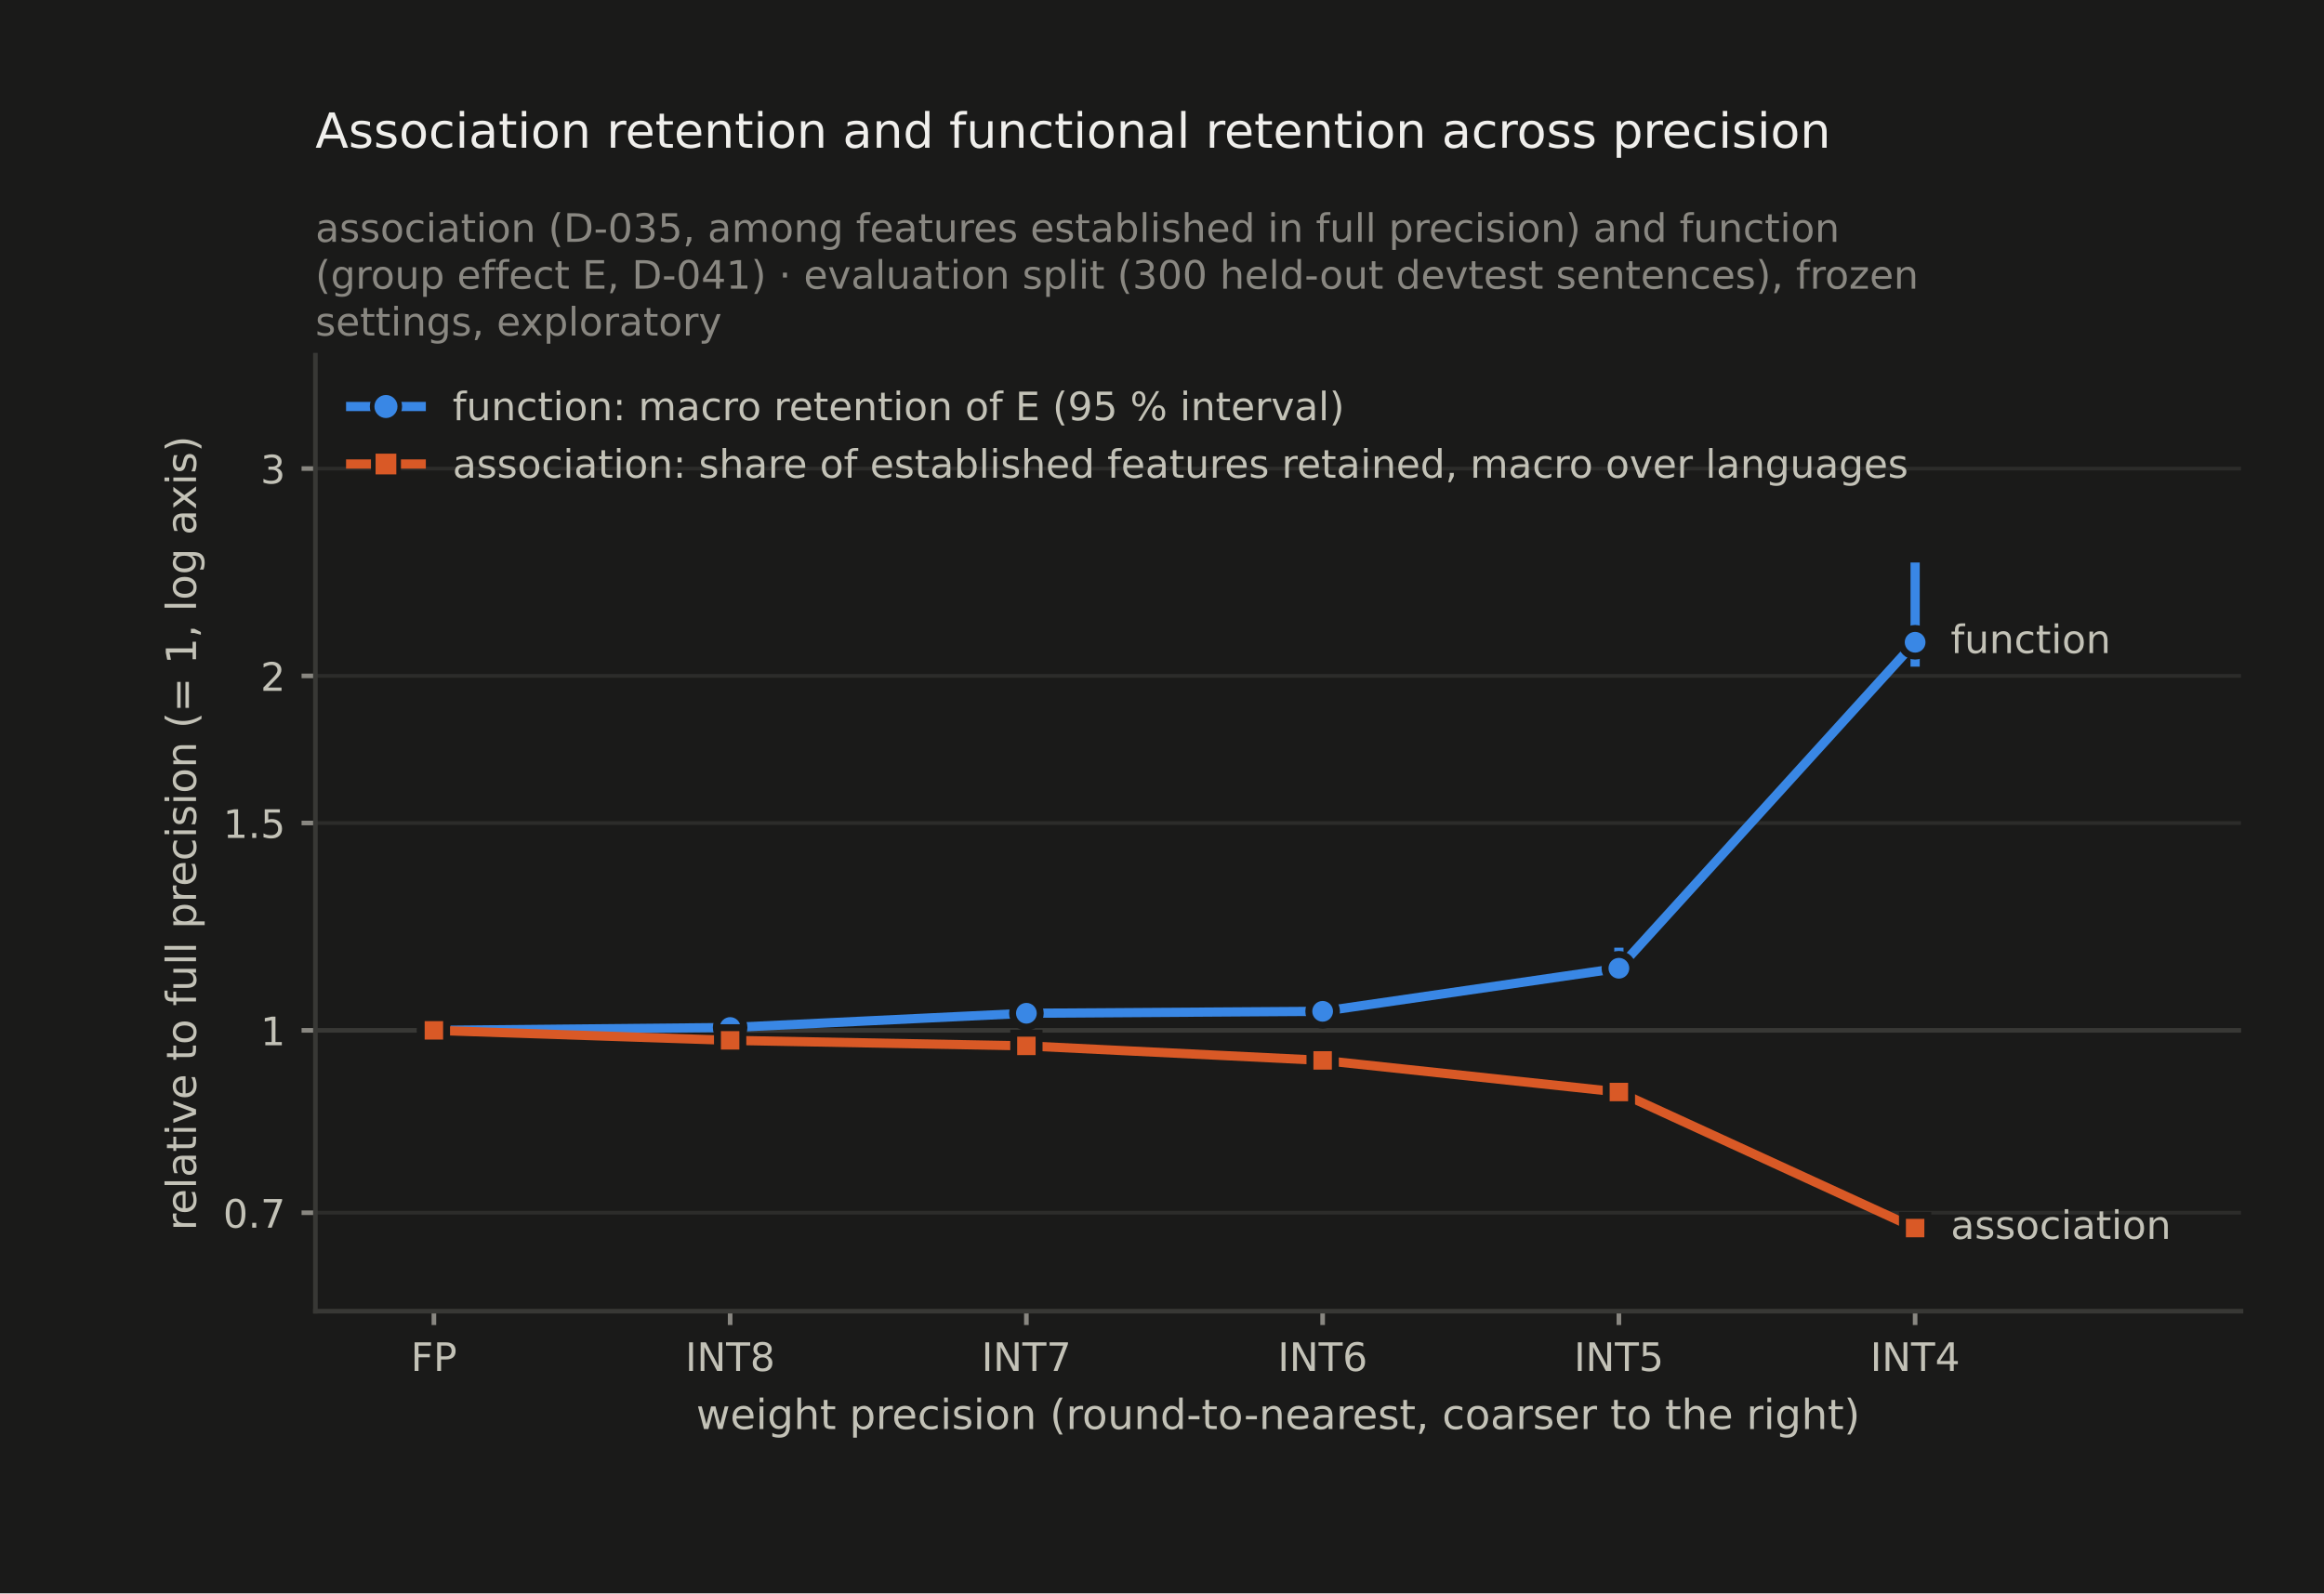
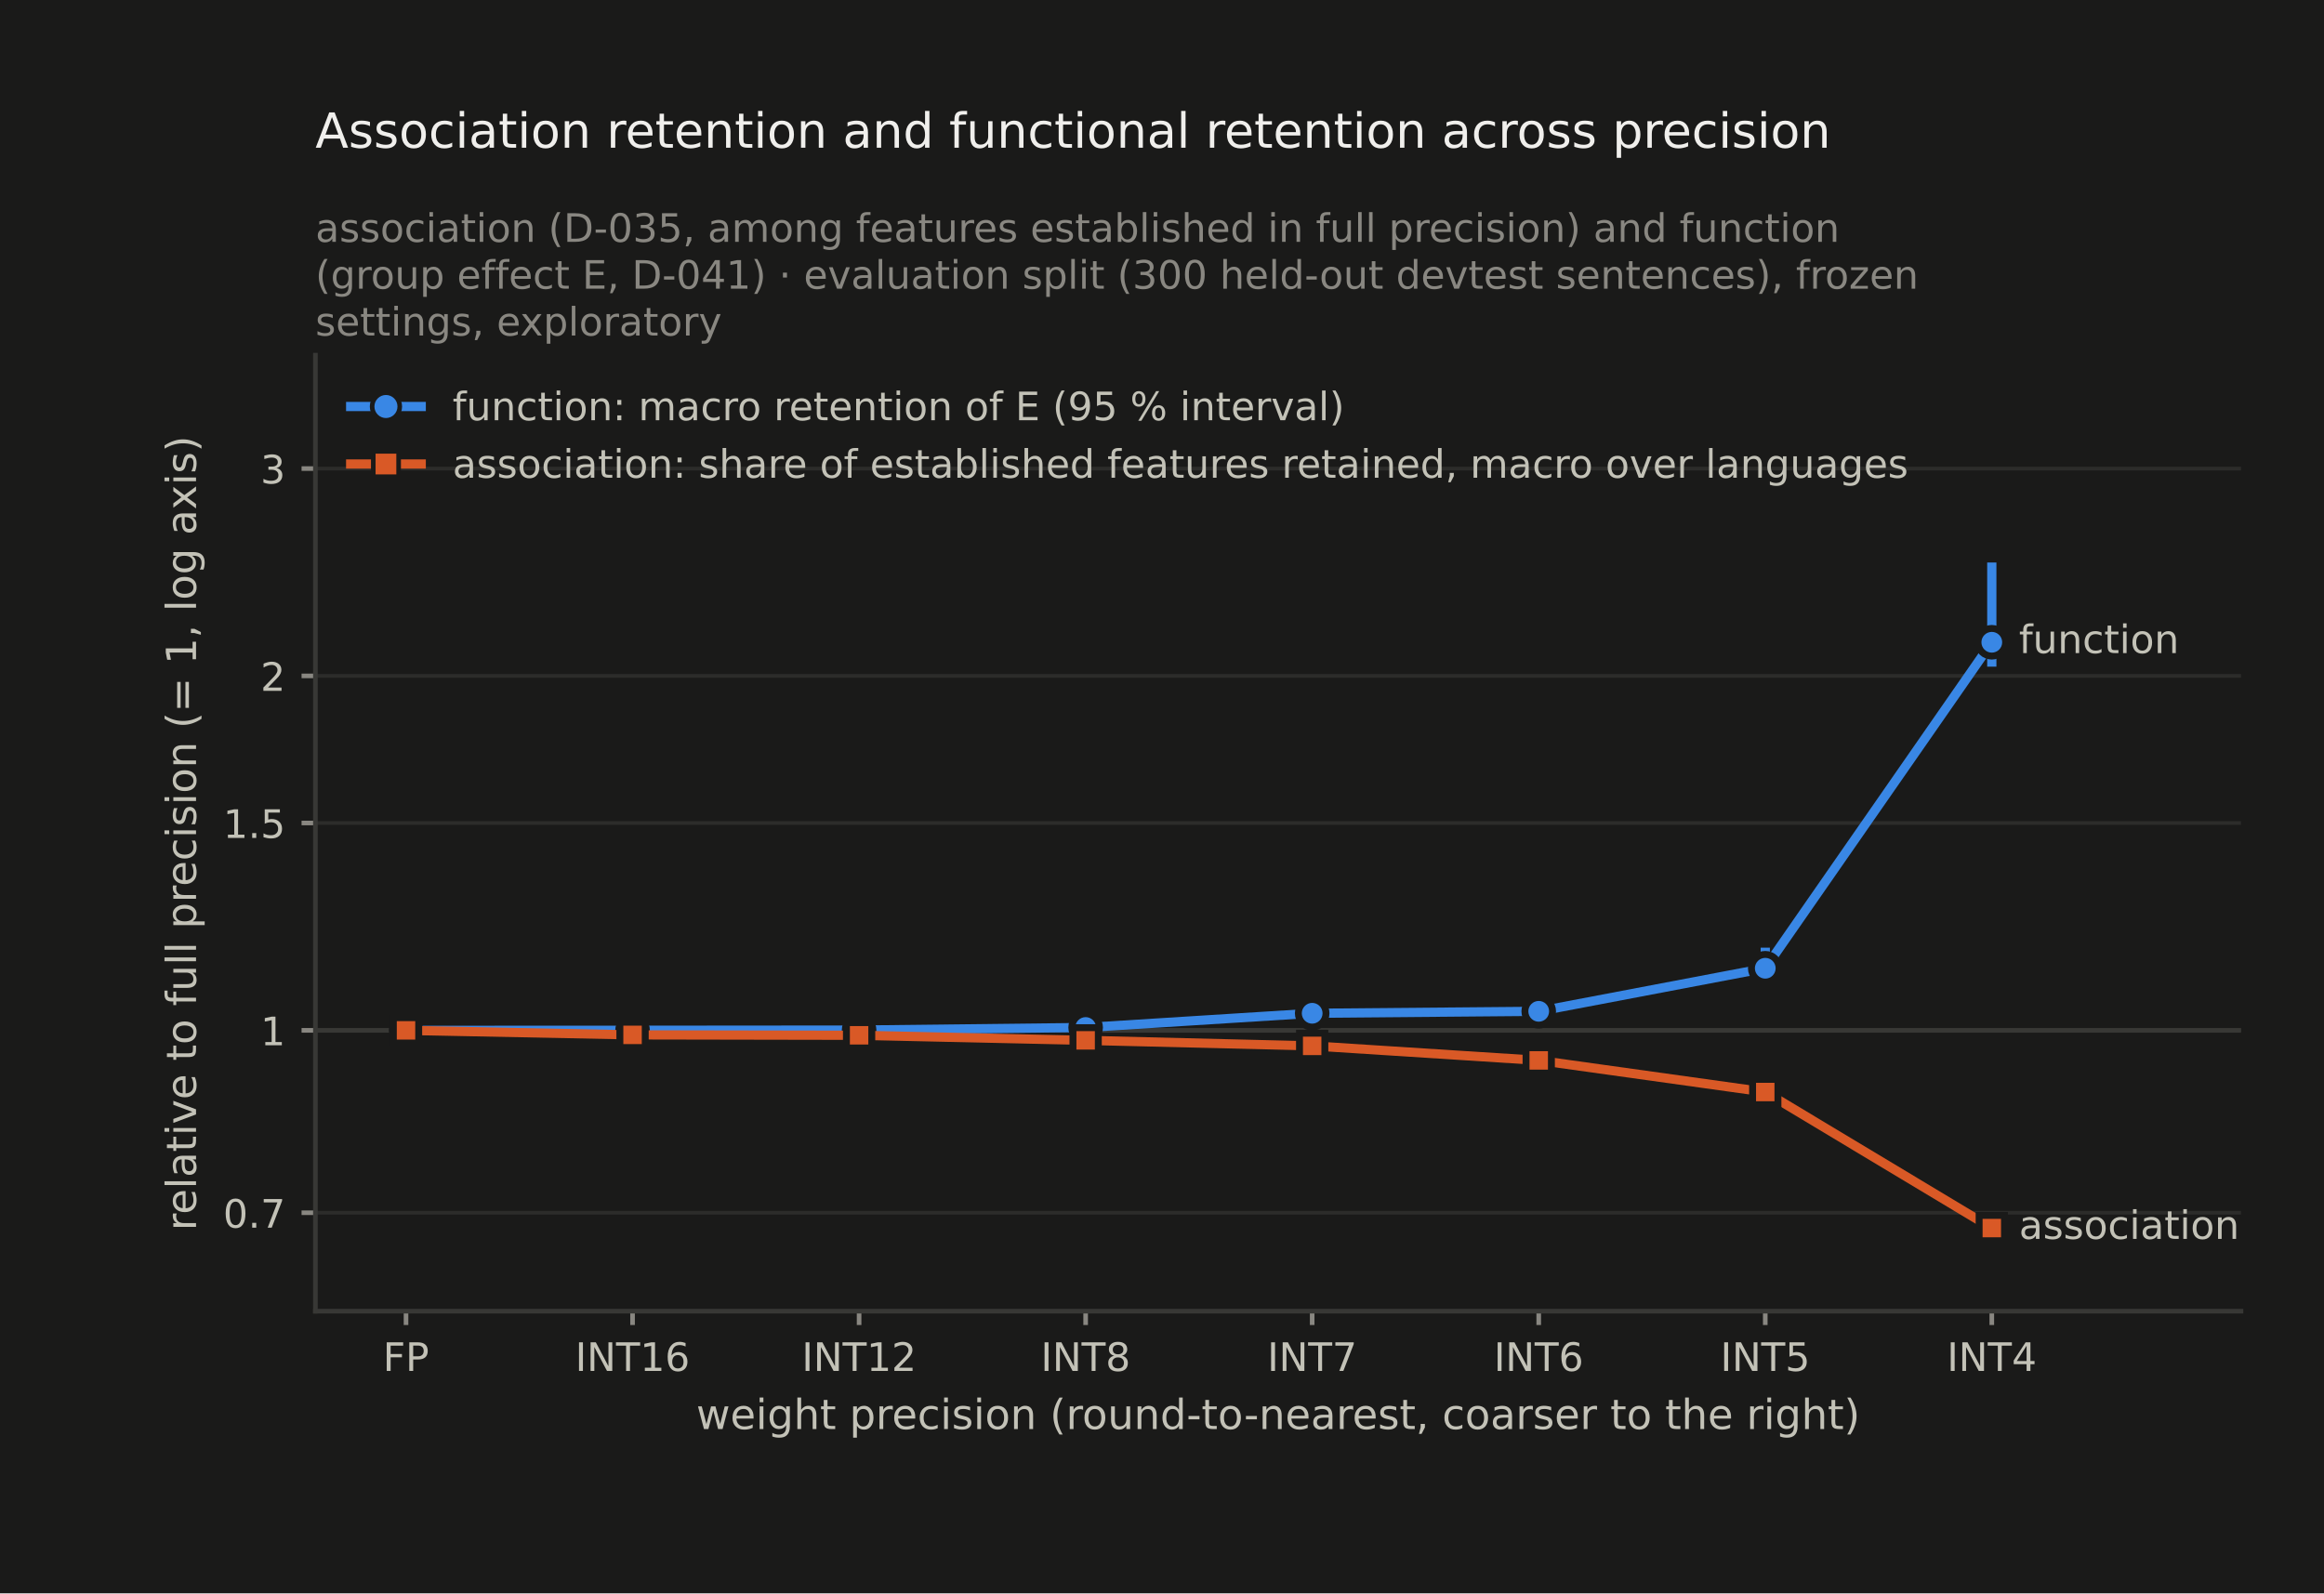
<svg xmlns="http://www.w3.org/2000/svg" xmlns:xlink="http://www.w3.org/1999/xlink" width="504pt" height="345.6pt" viewBox="0 0 504 345.6" version="1.1">
  <defs>
    <style type="text/css">*{stroke-linejoin: round; stroke-linecap: butt}</style>
  </defs>
  <g id="figure_1">
    <g id="patch_1">
      <path d="M 0 345.6  L 504 345.6  L 504 0  L 0 0  z " style="fill: #1a1a19" />
    </g>
    <g id="axes_1">
      <g id="patch_2">
        <path d="M 68.4 284.4  L 486 284.4  L 486 77.04  L 68.4 77.04  z " style="fill: #1a1a19" />
      </g>
      <g id="matplotlib.axis_1">
        <g id="xtick_1">
          <g id="line2d_1">
            <defs>
              <path id="m6f4d0545f2" d="M 0 0  L 0 3  " style="stroke: #898781" />
            </defs>
            <g>
-               <use xlink:href="#m6f4d0545f2" x="94.098" y="284.4" style="fill: #898781; stroke: #898781" />
+               <use xlink:href="#m6f4d0545f2" x="88.052" y="284.4" style="fill: #898781; stroke: #898781" />
            </g>
          </g>
          <g id="text_1">
-             <text style="font-size: 8.5px; font-family: 'DejaVu Sans', 'Bitstream Vera Sans', 'Computer Modern Sans Serif', 'Lucida Grande', 'Verdana', 'Geneva', 'Lucid', 'Arial', 'Helvetica', 'Avant Garde', sans-serif; text-anchor: middle; fill: #c3c2b7" x="94.098" y="297.359" transform="rotate(-0 94.09846 297.3587)">FP</text>
+             <text style="font-size: 8.5px; font-family: 'DejaVu Sans', 'Bitstream Vera Sans', 'Computer Modern Sans Serif', 'Lucida Grande', 'Verdana', 'Geneva', 'Lucid', 'Arial', 'Helvetica', 'Avant Garde', sans-serif; text-anchor: middle; fill: #c3c2b7" x="88.052" y="297.359" transform="rotate(-0 88.05177 297.3587)">FP</text>
          </g>
        </g>
        <g id="xtick_2">
          <g id="line2d_2">
            <g>
-               <use xlink:href="#m6f4d0545f2" x="158.345" y="284.4" style="fill: #898781; stroke: #898781" />
+               <use xlink:href="#m6f4d0545f2" x="137.181" y="284.4" style="fill: #898781; stroke: #898781" />
            </g>
          </g>
          <g id="text_2">
-             <text style="font-size: 8.5px; font-family: 'DejaVu Sans', 'Bitstream Vera Sans', 'Computer Modern Sans Serif', 'Lucida Grande', 'Verdana', 'Geneva', 'Lucid', 'Arial', 'Helvetica', 'Avant Garde', sans-serif; text-anchor: middle; fill: #c3c2b7" x="158.345" y="297.359" transform="rotate(-0 158.3446 297.3587)">INT8</text>
+             <text style="font-size: 8.5px; font-family: 'DejaVu Sans', 'Bitstream Vera Sans', 'Computer Modern Sans Serif', 'Lucida Grande', 'Verdana', 'Geneva', 'Lucid', 'Arial', 'Helvetica', 'Avant Garde', sans-serif; text-anchor: middle; fill: #c3c2b7" x="137.181" y="297.359" transform="rotate(-0 137.1812 297.3587)">INT16</text>
          </g>
        </g>
        <g id="xtick_3">
          <g id="line2d_3">
            <g>
-               <use xlink:href="#m6f4d0545f2" x="222.591" y="284.4" style="fill: #898781; stroke: #898781" />
+               <use xlink:href="#m6f4d0545f2" x="186.311" y="284.4" style="fill: #898781; stroke: #898781" />
            </g>
          </g>
          <g id="text_3">
-             <text style="font-size: 8.5px; font-family: 'DejaVu Sans', 'Bitstream Vera Sans', 'Computer Modern Sans Serif', 'Lucida Grande', 'Verdana', 'Geneva', 'Lucid', 'Arial', 'Helvetica', 'Avant Garde', sans-serif; text-anchor: middle; fill: #c3c2b7" x="222.591" y="297.359" transform="rotate(-0 222.5908 297.3587)">INT7</text>
+             <text style="font-size: 8.5px; font-family: 'DejaVu Sans', 'Bitstream Vera Sans', 'Computer Modern Sans Serif', 'Lucida Grande', 'Verdana', 'Geneva', 'Lucid', 'Arial', 'Helvetica', 'Avant Garde', sans-serif; text-anchor: middle; fill: #c3c2b7" x="186.311" y="297.359" transform="rotate(-0 186.3106 297.3587)">INT12</text>
          </g>
        </g>
        <g id="xtick_4">
          <g id="line2d_4">
            <g>
-               <use xlink:href="#m6f4d0545f2" x="286.837" y="284.4" style="fill: #898781; stroke: #898781" />
+               <use xlink:href="#m6f4d0545f2" x="235.44" y="284.4" style="fill: #898781; stroke: #898781" />
            </g>
          </g>
          <g id="text_4">
-             <text style="font-size: 8.5px; font-family: 'DejaVu Sans', 'Bitstream Vera Sans', 'Computer Modern Sans Serif', 'Lucida Grande', 'Verdana', 'Geneva', 'Lucid', 'Arial', 'Helvetica', 'Avant Garde', sans-serif; text-anchor: middle; fill: #c3c2b7" x="286.837" y="297.359" transform="rotate(-0 286.8369 297.3587)">INT6</text>
+             <text style="font-size: 8.5px; font-family: 'DejaVu Sans', 'Bitstream Vera Sans', 'Computer Modern Sans Serif', 'Lucida Grande', 'Verdana', 'Geneva', 'Lucid', 'Arial', 'Helvetica', 'Avant Garde', sans-serif; text-anchor: middle; fill: #c3c2b7" x="235.44" y="297.359" transform="rotate(-0 235.44 297.3587)">INT8</text>
          </g>
        </g>
        <g id="xtick_5">
          <g id="line2d_5">
            <g>
-               <use xlink:href="#m6f4d0545f2" x="351.083" y="284.4" style="fill: #898781; stroke: #898781" />
+               <use xlink:href="#m6f4d0545f2" x="284.569" y="284.4" style="fill: #898781; stroke: #898781" />
            </g>
          </g>
          <g id="text_5">
-             <text style="font-size: 8.5px; font-family: 'DejaVu Sans', 'Bitstream Vera Sans', 'Computer Modern Sans Serif', 'Lucida Grande', 'Verdana', 'Geneva', 'Lucid', 'Arial', 'Helvetica', 'Avant Garde', sans-serif; text-anchor: middle; fill: #c3c2b7" x="351.083" y="297.359" transform="rotate(-0 351.0831 297.3587)">INT5</text>
+             <text style="font-size: 8.5px; font-family: 'DejaVu Sans', 'Bitstream Vera Sans', 'Computer Modern Sans Serif', 'Lucida Grande', 'Verdana', 'Geneva', 'Lucid', 'Arial', 'Helvetica', 'Avant Garde', sans-serif; text-anchor: middle; fill: #c3c2b7" x="284.569" y="297.359" transform="rotate(-0 284.5694 297.3587)">INT7</text>
          </g>
        </g>
        <g id="xtick_6">
          <g id="line2d_6">
            <g>
-               <use xlink:href="#m6f4d0545f2" x="415.329" y="284.4" style="fill: #898781; stroke: #898781" />
+               <use xlink:href="#m6f4d0545f2" x="333.699" y="284.4" style="fill: #898781; stroke: #898781" />
            </g>
          </g>
          <g id="text_6">
-             <text style="font-size: 8.5px; font-family: 'DejaVu Sans', 'Bitstream Vera Sans', 'Computer Modern Sans Serif', 'Lucida Grande', 'Verdana', 'Geneva', 'Lucid', 'Arial', 'Helvetica', 'Avant Garde', sans-serif; text-anchor: middle; fill: #c3c2b7" x="415.329" y="297.359" transform="rotate(-0 415.3292 297.3587)">INT4</text>
-           </g>
-         </g>
-         <g id="text_7">
+             <text style="font-size: 8.5px; font-family: 'DejaVu Sans', 'Bitstream Vera Sans', 'Computer Modern Sans Serif', 'Lucida Grande', 'Verdana', 'Geneva', 'Lucid', 'Arial', 'Helvetica', 'Avant Garde', sans-serif; text-anchor: middle; fill: #c3c2b7" x="333.699" y="297.359" transform="rotate(-0 333.6988 297.3587)">INT6</text>
+           </g>
+         </g>
+         <g id="xtick_7">
+           <g id="line2d_7">
+             <g>
+               <use xlink:href="#m6f4d0545f2" x="382.828" y="284.4" style="fill: #898781; stroke: #898781" />
+             </g>
+           </g>
+           <g id="text_7">
+             <text style="font-size: 8.5px; font-family: 'DejaVu Sans', 'Bitstream Vera Sans', 'Computer Modern Sans Serif', 'Lucida Grande', 'Verdana', 'Geneva', 'Lucid', 'Arial', 'Helvetica', 'Avant Garde', sans-serif; text-anchor: middle; fill: #c3c2b7" x="382.828" y="297.359" transform="rotate(-0 382.8282 297.3587)">INT5</text>
+           </g>
+         </g>
+         <g id="xtick_8">
+           <g id="line2d_8">
+             <g>
+               <use xlink:href="#m6f4d0545f2" x="431.958" y="284.4" style="fill: #898781; stroke: #898781" />
+             </g>
+           </g>
+           <g id="text_8">
+             <text style="font-size: 8.5px; font-family: 'DejaVu Sans', 'Bitstream Vera Sans', 'Computer Modern Sans Serif', 'Lucida Grande', 'Verdana', 'Geneva', 'Lucid', 'Arial', 'Helvetica', 'Avant Garde', sans-serif; text-anchor: middle; fill: #c3c2b7" x="431.958" y="297.359" transform="rotate(-0 431.9576 297.3587)">INT4</text>
+           </g>
+         </g>
+         <g id="text_9">
          <text style="font-size: 9px; font-family: 'DejaVu Sans', 'Bitstream Vera Sans', 'Computer Modern Sans Serif', 'Lucida Grande', 'Verdana', 'Geneva', 'Lucid', 'Arial', 'Helvetica', 'Avant Garde', sans-serif; text-anchor: middle; fill: #c3c2b7" x="277.2" y="309.965" transform="rotate(-0 277.2 309.965)">weight precision (round-to-nearest, coarser to the right)</text>
        </g>
      </g>
      <g id="matplotlib.axis_2">
        <g id="ytick_1">
-           <g id="line2d_7">
+           <g id="line2d_9">
            <path d="M 68.4 263.05  L 486 263.05  " clip-path="url(#p2a421c846e)" style="fill: none; stroke: #2c2c2a; stroke-width: 0.8; stroke-linecap: square" />
          </g>
-           <g id="line2d_8">
+           <g id="line2d_10">
            <defs>
              <path id="m219d30f5a1" d="M 0 0  L -3 0  " style="stroke: #898781" />
            </defs>
            <g>
              <use xlink:href="#m219d30f5a1" x="68.4" y="263.05" style="fill: #898781; stroke: #898781" />
            </g>
          </g>
-           <g id="text_8">
+           <g id="text_10">
            <text style="font-size: 8.5px; font-family: 'DejaVu Sans', 'Bitstream Vera Sans', 'Computer Modern Sans Serif', 'Lucida Grande', 'Verdana', 'Geneva', 'Lucid', 'Arial', 'Helvetica', 'Avant Garde', sans-serif; text-anchor: end; fill: #c3c2b7" x="61.9" y="266.28" transform="rotate(-0 61.9 266.2796)">0.7</text>
          </g>
        </g>
        <g id="ytick_2">
-           <g id="line2d_9">
+           <g id="line2d_11">
            <path d="M 68.4 223.488  L 486 223.488  " clip-path="url(#p2a421c846e)" style="fill: none; stroke: #2c2c2a; stroke-width: 0.8; stroke-linecap: square" />
          </g>
-           <g id="line2d_10">
+           <g id="line2d_12">
            <g>
              <use xlink:href="#m219d30f5a1" x="68.4" y="223.488" style="fill: #898781; stroke: #898781" />
            </g>
          </g>
-           <g id="text_9">
+           <g id="text_11">
            <text style="font-size: 8.5px; font-family: 'DejaVu Sans', 'Bitstream Vera Sans', 'Computer Modern Sans Serif', 'Lucida Grande', 'Verdana', 'Geneva', 'Lucid', 'Arial', 'Helvetica', 'Avant Garde', sans-serif; text-anchor: end; fill: #c3c2b7" x="61.9" y="226.717" transform="rotate(-0 61.9 226.7174)">1</text>
          </g>
        </g>
        <g id="ytick_3">
-           <g id="line2d_11">
+           <g id="line2d_13">
            <path d="M 68.4 178.514  L 486 178.514  " clip-path="url(#p2a421c846e)" style="fill: none; stroke: #2c2c2a; stroke-width: 0.8; stroke-linecap: square" />
          </g>
-           <g id="line2d_12">
+           <g id="line2d_14">
            <g>
              <use xlink:href="#m219d30f5a1" x="68.4" y="178.514" style="fill: #898781; stroke: #898781" />
            </g>
          </g>
-           <g id="text_10">
+           <g id="text_12">
            <text style="font-size: 8.5px; font-family: 'DejaVu Sans', 'Bitstream Vera Sans', 'Computer Modern Sans Serif', 'Lucida Grande', 'Verdana', 'Geneva', 'Lucid', 'Arial', 'Helvetica', 'Avant Garde', sans-serif; text-anchor: end; fill: #c3c2b7" x="61.9" y="181.743" transform="rotate(-0 61.9 181.7434)">1.5</text>
          </g>
        </g>
        <g id="ytick_4">
-           <g id="line2d_13">
+           <g id="line2d_15">
            <path d="M 68.4 146.605  L 486 146.605  " clip-path="url(#p2a421c846e)" style="fill: none; stroke: #2c2c2a; stroke-width: 0.8; stroke-linecap: square" />
          </g>
-           <g id="line2d_14">
+           <g id="line2d_16">
            <g>
              <use xlink:href="#m219d30f5a1" x="68.4" y="146.605" style="fill: #898781; stroke: #898781" />
            </g>
          </g>
-           <g id="text_11">
+           <g id="text_13">
            <text style="font-size: 8.5px; font-family: 'DejaVu Sans', 'Bitstream Vera Sans', 'Computer Modern Sans Serif', 'Lucida Grande', 'Verdana', 'Geneva', 'Lucid', 'Arial', 'Helvetica', 'Avant Garde', sans-serif; text-anchor: end; fill: #c3c2b7" x="61.9" y="149.834" transform="rotate(-0 61.9 149.8338)">2</text>
          </g>
        </g>
        <g id="ytick_5">
-           <g id="line2d_15">
+           <g id="line2d_17">
            <path d="M 68.4 101.631  L 486 101.631  " clip-path="url(#p2a421c846e)" style="fill: none; stroke: #2c2c2a; stroke-width: 0.8; stroke-linecap: square" />
          </g>
-           <g id="line2d_16">
+           <g id="line2d_18">
            <g>
              <use xlink:href="#m219d30f5a1" x="68.4" y="101.631" style="fill: #898781; stroke: #898781" />
            </g>
          </g>
-           <g id="text_12">
+           <g id="text_14">
            <text style="font-size: 8.5px; font-family: 'DejaVu Sans', 'Bitstream Vera Sans', 'Computer Modern Sans Serif', 'Lucida Grande', 'Verdana', 'Geneva', 'Lucid', 'Arial', 'Helvetica', 'Avant Garde', sans-serif; text-anchor: end; fill: #c3c2b7" x="61.9" y="104.86" transform="rotate(-0 61.9 104.8598)">3</text>
          </g>
        </g>
-         <g id="text_13">
+         <g id="text_15">
          <text style="font-size: 9px; font-family: 'DejaVu Sans', 'Bitstream Vera Sans', 'Computer Modern Sans Serif', 'Lucida Grande', 'Verdana', 'Geneva', 'Lucid', 'Arial', 'Helvetica', 'Avant Garde', sans-serif; text-anchor: middle; fill: #c3c2b7" x="42.511" y="180.72" transform="rotate(-90 42.51062 180.72)">relative to full precision (= 1, log axis)</text>
        </g>
      </g>
      <g id="one">
        <path d="M 68.4 223.488  L 486 223.488  " clip-path="url(#p2a421c846e)" style="fill: none; stroke: #383835; stroke-linecap: square" />
      </g>
      <g id="function_interval">
-         <path d="M 94.098 223.488  L 94.098 223.488  " clip-path="url(#p2a421c846e)" style="fill: none; stroke: #3987e5; stroke-width: 2" />
-         <path d="M 158.345 223.632  L 158.345 221.672  " clip-path="url(#p2a421c846e)" style="fill: none; stroke: #3987e5; stroke-width: 2" />
-         <path d="M 222.591 220.773  L 222.591 217.148  " clip-path="url(#p2a421c846e)" style="fill: none; stroke: #3987e5; stroke-width: 2" />
-         <path d="M 286.837 221.197  L 286.837 217.93  " clip-path="url(#p2a421c846e)" style="fill: none; stroke: #3987e5; stroke-width: 2" />
-         <path d="M 351.083 211.978  L 351.083 205.548  " clip-path="url(#p2a421c846e)" style="fill: none; stroke: #3987e5; stroke-width: 2" />
-         <path d="M 415.329 144.604  L 415.329 122.014  " clip-path="url(#p2a421c846e)" style="fill: none; stroke: #3987e5; stroke-width: 2" />
+         <path d="M 88.052 223.488  L 88.052 223.488  " clip-path="url(#p2a421c846e)" style="fill: none; stroke: #3987e5; stroke-width: 2" />
+         <path d="M 137.181 224.119  L 137.181 222.737  " clip-path="url(#p2a421c846e)" style="fill: none; stroke: #3987e5; stroke-width: 2" />
+         <path d="M 186.311 224.126  L 186.311 222.679  " clip-path="url(#p2a421c846e)" style="fill: none; stroke: #3987e5; stroke-width: 2" />
+         <path d="M 235.44 223.632  L 235.44 221.672  " clip-path="url(#p2a421c846e)" style="fill: none; stroke: #3987e5; stroke-width: 2" />
+         <path d="M 284.569 220.773  L 284.569 217.148  " clip-path="url(#p2a421c846e)" style="fill: none; stroke: #3987e5; stroke-width: 2" />
+         <path d="M 333.699 221.197  L 333.699 217.93  " clip-path="url(#p2a421c846e)" style="fill: none; stroke: #3987e5; stroke-width: 2" />
+         <path d="M 382.828 211.978  L 382.828 205.548  " clip-path="url(#p2a421c846e)" style="fill: none; stroke: #3987e5; stroke-width: 2" />
+         <path d="M 431.958 144.604  L 431.958 122.014  " clip-path="url(#p2a421c846e)" style="fill: none; stroke: #3987e5; stroke-width: 2" />
      </g>
      <g id="patch_3">
        <path d="M 68.4 284.4  L 68.4 77.04  " style="fill: none; stroke: #383835; stroke-linejoin: miter; stroke-linecap: square" />
      </g>
      <g id="patch_4">
        <path d="M 68.4 284.4  L 486 284.4  " style="fill: none; stroke: #383835; stroke-linejoin: miter; stroke-linecap: square" />
      </g>
      <g id="function">
-         <path d="M 94.098 223.488  L 158.345 222.868  L 222.591 219.782  L 286.837 219.359  L 351.083 210.016  L 415.329 139.309  " clip-path="url(#p2a421c846e)" style="fill: none; stroke: #3987e5; stroke-width: 2; stroke-linecap: square" />
+         <path d="M 88.052 223.488  L 137.181 223.466  L 186.311 223.425  L 235.44 222.868  L 284.569 219.782  L 333.699 219.359  L 382.828 210.016  L 431.958 139.309  " clip-path="url(#p2a421c846e)" style="fill: none; stroke: #3987e5; stroke-width: 2; stroke-linecap: square" />
        <defs>
          <path id="maf13e5ca81" d="M 0 3  C 0.796 3 1.559 2.684 2.121 2.121  C 2.684 1.559 3 0.796 3 0  C 3 -0.796 2.684 -1.559 2.121 -2.121  C 1.559 -2.684 0.796 -3 0 -3  C -0.796 -3 -1.559 -2.684 -2.121 -2.121  C -2.684 -1.559 -3 -0.796 -3 0  C -3 0.796 -2.684 1.559 -2.121 2.121  C -1.559 2.684 -0.796 3 0 3  z " style="stroke: #1a1a19; stroke-width: 1.5" />
        </defs>
        <g clip-path="url(#p2a421c846e)">
-           <use xlink:href="#maf13e5ca81" x="94.098" y="223.488" style="fill: #3987e5; stroke: #1a1a19; stroke-width: 1.5" />
-           <use xlink:href="#maf13e5ca81" x="158.345" y="222.868" style="fill: #3987e5; stroke: #1a1a19; stroke-width: 1.5" />
-           <use xlink:href="#maf13e5ca81" x="222.591" y="219.782" style="fill: #3987e5; stroke: #1a1a19; stroke-width: 1.5" />
-           <use xlink:href="#maf13e5ca81" x="286.837" y="219.359" style="fill: #3987e5; stroke: #1a1a19; stroke-width: 1.5" />
-           <use xlink:href="#maf13e5ca81" x="351.083" y="210.016" style="fill: #3987e5; stroke: #1a1a19; stroke-width: 1.5" />
-           <use xlink:href="#maf13e5ca81" x="415.329" y="139.309" style="fill: #3987e5; stroke: #1a1a19; stroke-width: 1.5" />
+           <use xlink:href="#maf13e5ca81" x="88.052" y="223.488" style="fill: #3987e5; stroke: #1a1a19; stroke-width: 1.5" />
+           <use xlink:href="#maf13e5ca81" x="137.181" y="223.466" style="fill: #3987e5; stroke: #1a1a19; stroke-width: 1.5" />
+           <use xlink:href="#maf13e5ca81" x="186.311" y="223.425" style="fill: #3987e5; stroke: #1a1a19; stroke-width: 1.5" />
+           <use xlink:href="#maf13e5ca81" x="235.44" y="222.868" style="fill: #3987e5; stroke: #1a1a19; stroke-width: 1.5" />
+           <use xlink:href="#maf13e5ca81" x="284.569" y="219.782" style="fill: #3987e5; stroke: #1a1a19; stroke-width: 1.5" />
+           <use xlink:href="#maf13e5ca81" x="333.699" y="219.359" style="fill: #3987e5; stroke: #1a1a19; stroke-width: 1.5" />
+           <use xlink:href="#maf13e5ca81" x="382.828" y="210.016" style="fill: #3987e5; stroke: #1a1a19; stroke-width: 1.5" />
+           <use xlink:href="#maf13e5ca81" x="431.958" y="139.309" style="fill: #3987e5; stroke: #1a1a19; stroke-width: 1.5" />
        </g>
      </g>
      <g id="association">
-         <path d="M 94.098 223.488  L 158.345 225.656  L 222.591 226.855  L 286.837 230.004  L 351.083 236.865  L 415.329 266.373  " clip-path="url(#p2a421c846e)" style="fill: none; stroke: #d95926; stroke-width: 2; stroke-linecap: square" />
+         <path d="M 88.052 223.488  L 137.181 224.468  L 186.311 224.558  L 235.44 225.656  L 284.569 226.855  L 333.699 230.004  L 382.828 236.865  L 431.958 266.373  " clip-path="url(#p2a421c846e)" style="fill: none; stroke: #d95926; stroke-width: 2; stroke-linecap: square" />
        <defs>
          <path id="m25b0f5a5f0" d="M -2.75 2.75  L 2.75 2.75  L 2.75 -2.75  L -2.75 -2.75  z " style="stroke: #1a1a19; stroke-width: 1.5; stroke-linejoin: miter" />
        </defs>
        <g clip-path="url(#p2a421c846e)">
-           <use xlink:href="#m25b0f5a5f0" x="94.098" y="223.488" style="fill: #d95926; stroke: #1a1a19; stroke-width: 1.5; stroke-linejoin: miter" />
-           <use xlink:href="#m25b0f5a5f0" x="158.345" y="225.656" style="fill: #d95926; stroke: #1a1a19; stroke-width: 1.5; stroke-linejoin: miter" />
-           <use xlink:href="#m25b0f5a5f0" x="222.591" y="226.855" style="fill: #d95926; stroke: #1a1a19; stroke-width: 1.5; stroke-linejoin: miter" />
-           <use xlink:href="#m25b0f5a5f0" x="286.837" y="230.004" style="fill: #d95926; stroke: #1a1a19; stroke-width: 1.5; stroke-linejoin: miter" />
-           <use xlink:href="#m25b0f5a5f0" x="351.083" y="236.865" style="fill: #d95926; stroke: #1a1a19; stroke-width: 1.5; stroke-linejoin: miter" />
-           <use xlink:href="#m25b0f5a5f0" x="415.329" y="266.373" style="fill: #d95926; stroke: #1a1a19; stroke-width: 1.5; stroke-linejoin: miter" />
+           <use xlink:href="#m25b0f5a5f0" x="88.052" y="223.488" style="fill: #d95926; stroke: #1a1a19; stroke-width: 1.5; stroke-linejoin: miter" />
+           <use xlink:href="#m25b0f5a5f0" x="137.181" y="224.468" style="fill: #d95926; stroke: #1a1a19; stroke-width: 1.5; stroke-linejoin: miter" />
+           <use xlink:href="#m25b0f5a5f0" x="186.311" y="224.558" style="fill: #d95926; stroke: #1a1a19; stroke-width: 1.5; stroke-linejoin: miter" />
+           <use xlink:href="#m25b0f5a5f0" x="235.44" y="225.656" style="fill: #d95926; stroke: #1a1a19; stroke-width: 1.5; stroke-linejoin: miter" />
+           <use xlink:href="#m25b0f5a5f0" x="284.569" y="226.855" style="fill: #d95926; stroke: #1a1a19; stroke-width: 1.5; stroke-linejoin: miter" />
+           <use xlink:href="#m25b0f5a5f0" x="333.699" y="230.004" style="fill: #d95926; stroke: #1a1a19; stroke-width: 1.5; stroke-linejoin: miter" />
+           <use xlink:href="#m25b0f5a5f0" x="382.828" y="236.865" style="fill: #d95926; stroke: #1a1a19; stroke-width: 1.5; stroke-linejoin: miter" />
+           <use xlink:href="#m25b0f5a5f0" x="431.958" y="266.373" style="fill: #d95926; stroke: #1a1a19; stroke-width: 1.5; stroke-linejoin: miter" />
        </g>
      </g>
      <g id="end_label">
-         <text style="font-size: 8.5px; font-family: 'DejaVu Sans', 'Bitstream Vera Sans', 'Computer Modern Sans Serif', 'Lucida Grande', 'Verdana', 'Geneva', 'Lucid', 'Arial', 'Helvetica', 'Avant Garde', sans-serif; text-anchor: start; fill: #c3c2b7" x="423.039" y="141.655" transform="rotate(-0 423.0388 141.6547)">function</text>
+         <text style="font-size: 8.5px; font-family: 'DejaVu Sans', 'Bitstream Vera Sans', 'Computer Modern Sans Serif', 'Lucida Grande', 'Verdana', 'Geneva', 'Lucid', 'Arial', 'Helvetica', 'Avant Garde', sans-serif; text-anchor: start; fill: #c3c2b7" x="437.853" y="141.655" transform="rotate(-0 437.8532 141.6547)">function</text>
      </g>
      <g id="end_label">
-         <text style="font-size: 8.5px; font-family: 'DejaVu Sans', 'Bitstream Vera Sans', 'Computer Modern Sans Serif', 'Lucida Grande', 'Verdana', 'Geneva', 'Lucid', 'Arial', 'Helvetica', 'Avant Garde', sans-serif; text-anchor: start; fill: #c3c2b7" x="423.039" y="268.719" transform="rotate(-0 423.0388 268.7189)">association</text>
+         <text style="font-size: 8.5px; font-family: 'DejaVu Sans', 'Bitstream Vera Sans', 'Computer Modern Sans Serif', 'Lucida Grande', 'Verdana', 'Geneva', 'Lucid', 'Arial', 'Helvetica', 'Avant Garde', sans-serif; text-anchor: start; fill: #c3c2b7" x="437.853" y="268.719" transform="rotate(-0 437.8532 268.7189)">association</text>
      </g>
      <g id="subtitle">
        <text style="font-size: 8.5px; font-family: 'DejaVu Sans', 'Bitstream Vera Sans', 'Computer Modern Sans Serif', 'Lucida Grande', 'Verdana', 'Geneva', 'Lucid', 'Arial', 'Helvetica', 'Avant Garde', sans-serif; fill: #898781" transform="translate(68.4 52.45593)">association (D-035, among features established in full precision) and function</text>
        <text style="font-size: 8.5px; font-family: 'DejaVu Sans', 'Bitstream Vera Sans', 'Computer Modern Sans Serif', 'Lucida Grande', 'Verdana', 'Geneva', 'Lucid', 'Arial', 'Helvetica', 'Avant Garde', sans-serif; fill: #898781" transform="translate(68.4 62.61994)">(group effect E, D-041) · evaluation split (300 held-out devtest sentences), frozen</text>
        <text style="font-size: 8.5px; font-family: 'DejaVu Sans', 'Bitstream Vera Sans', 'Computer Modern Sans Serif', 'Lucida Grande', 'Verdana', 'Geneva', 'Lucid', 'Arial', 'Helvetica', 'Avant Garde', sans-serif; fill: #898781" transform="translate(68.4 72.78395)">settings, exploratory</text>
      </g>
-       <g id="text_14">
+       <g id="text_16">
        <text style="font-size: 10.5px; font-family: 'DejaVu Sans', 'Bitstream Vera Sans', 'Computer Modern Sans Serif', 'Lucida Grande', 'Verdana', 'Geneva', 'Lucid', 'Arial', 'Helvetica', 'Avant Garde', sans-serif; text-anchor: start; fill: #f0efec" x="68.4" y="32.04" transform="rotate(-0 68.4 32.04)">Association retention and functional retention across precision</text>
      </g>
      <g id="legend_1">
-         <g id="line2d_17">
+         <g id="line2d_19">
          <path d="M 76.05 88.174  L 83.7 88.174  L 91.35 88.174  " style="fill: none; stroke: #3987e5; stroke-width: 2; stroke-linecap: square" />
          <defs>
            <path id="mb71efe821c" d="M 0 3  C 0.796 3 1.559 2.684 2.121 2.121  C 2.684 1.559 3 0.796 3 0  C 3 -0.796 2.684 -1.559 2.121 -2.121  C 1.559 -2.684 0.796 -3 0 -3  C -0.796 -3 -1.559 -2.684 -2.121 -2.121  C -2.684 -1.559 -3 -0.796 -3 0  C -3 0.796 -2.684 1.559 -2.121 2.121  C -1.559 2.684 -0.796 3 0 3  z " style="stroke: #1a1a19" />
          </defs>
          <g>
            <use xlink:href="#mb71efe821c" x="83.7" y="88.174" style="fill: #3987e5; stroke: #1a1a19" />
          </g>
        </g>
-         <g id="text_15">
+         <g id="text_17">
          <text style="font-size: 8.5px; font-family: 'DejaVu Sans', 'Bitstream Vera Sans', 'Computer Modern Sans Serif', 'Lucida Grande', 'Verdana', 'Geneva', 'Lucid', 'Arial', 'Helvetica', 'Avant Garde', sans-serif; text-anchor: start; fill: #c3c2b7" x="98.15" y="91.149" transform="rotate(-0 98.15 91.14867)">function: macro retention of E (95 % interval)</text>
        </g>
-         <g id="line2d_18">
+         <g id="line2d_20">
          <path d="M 76.05 100.65  L 83.7 100.65  L 91.35 100.65  " style="fill: none; stroke: #d95926; stroke-width: 2; stroke-linecap: square" />
          <defs>
            <path id="m3e7df9a50e" d="M -2.75 2.75  L 2.75 2.75  L 2.75 -2.75  L -2.75 -2.75  z " style="stroke: #1a1a19; stroke-linejoin: miter" />
          </defs>
          <g>
            <use xlink:href="#m3e7df9a50e" x="83.7" y="100.65" style="fill: #d95926; stroke: #1a1a19; stroke-linejoin: miter" />
          </g>
        </g>
-         <g id="text_16">
+         <g id="text_18">
          <text style="font-size: 8.5px; font-family: 'DejaVu Sans', 'Bitstream Vera Sans', 'Computer Modern Sans Serif', 'Lucida Grande', 'Verdana', 'Geneva', 'Lucid', 'Arial', 'Helvetica', 'Avant Garde', sans-serif; text-anchor: start; fill: #c3c2b7" x="98.15" y="103.625" transform="rotate(-0 98.15 103.6251)">association: share of established features retained, macro over languages</text>
        </g>
      </g>
    </g>
  </g>
  <defs>
    <clipPath id="p2a421c846e">
      <rect x="68.4" y="77.04" width="417.6" height="207.36" />
    </clipPath>
  </defs>
</svg>
